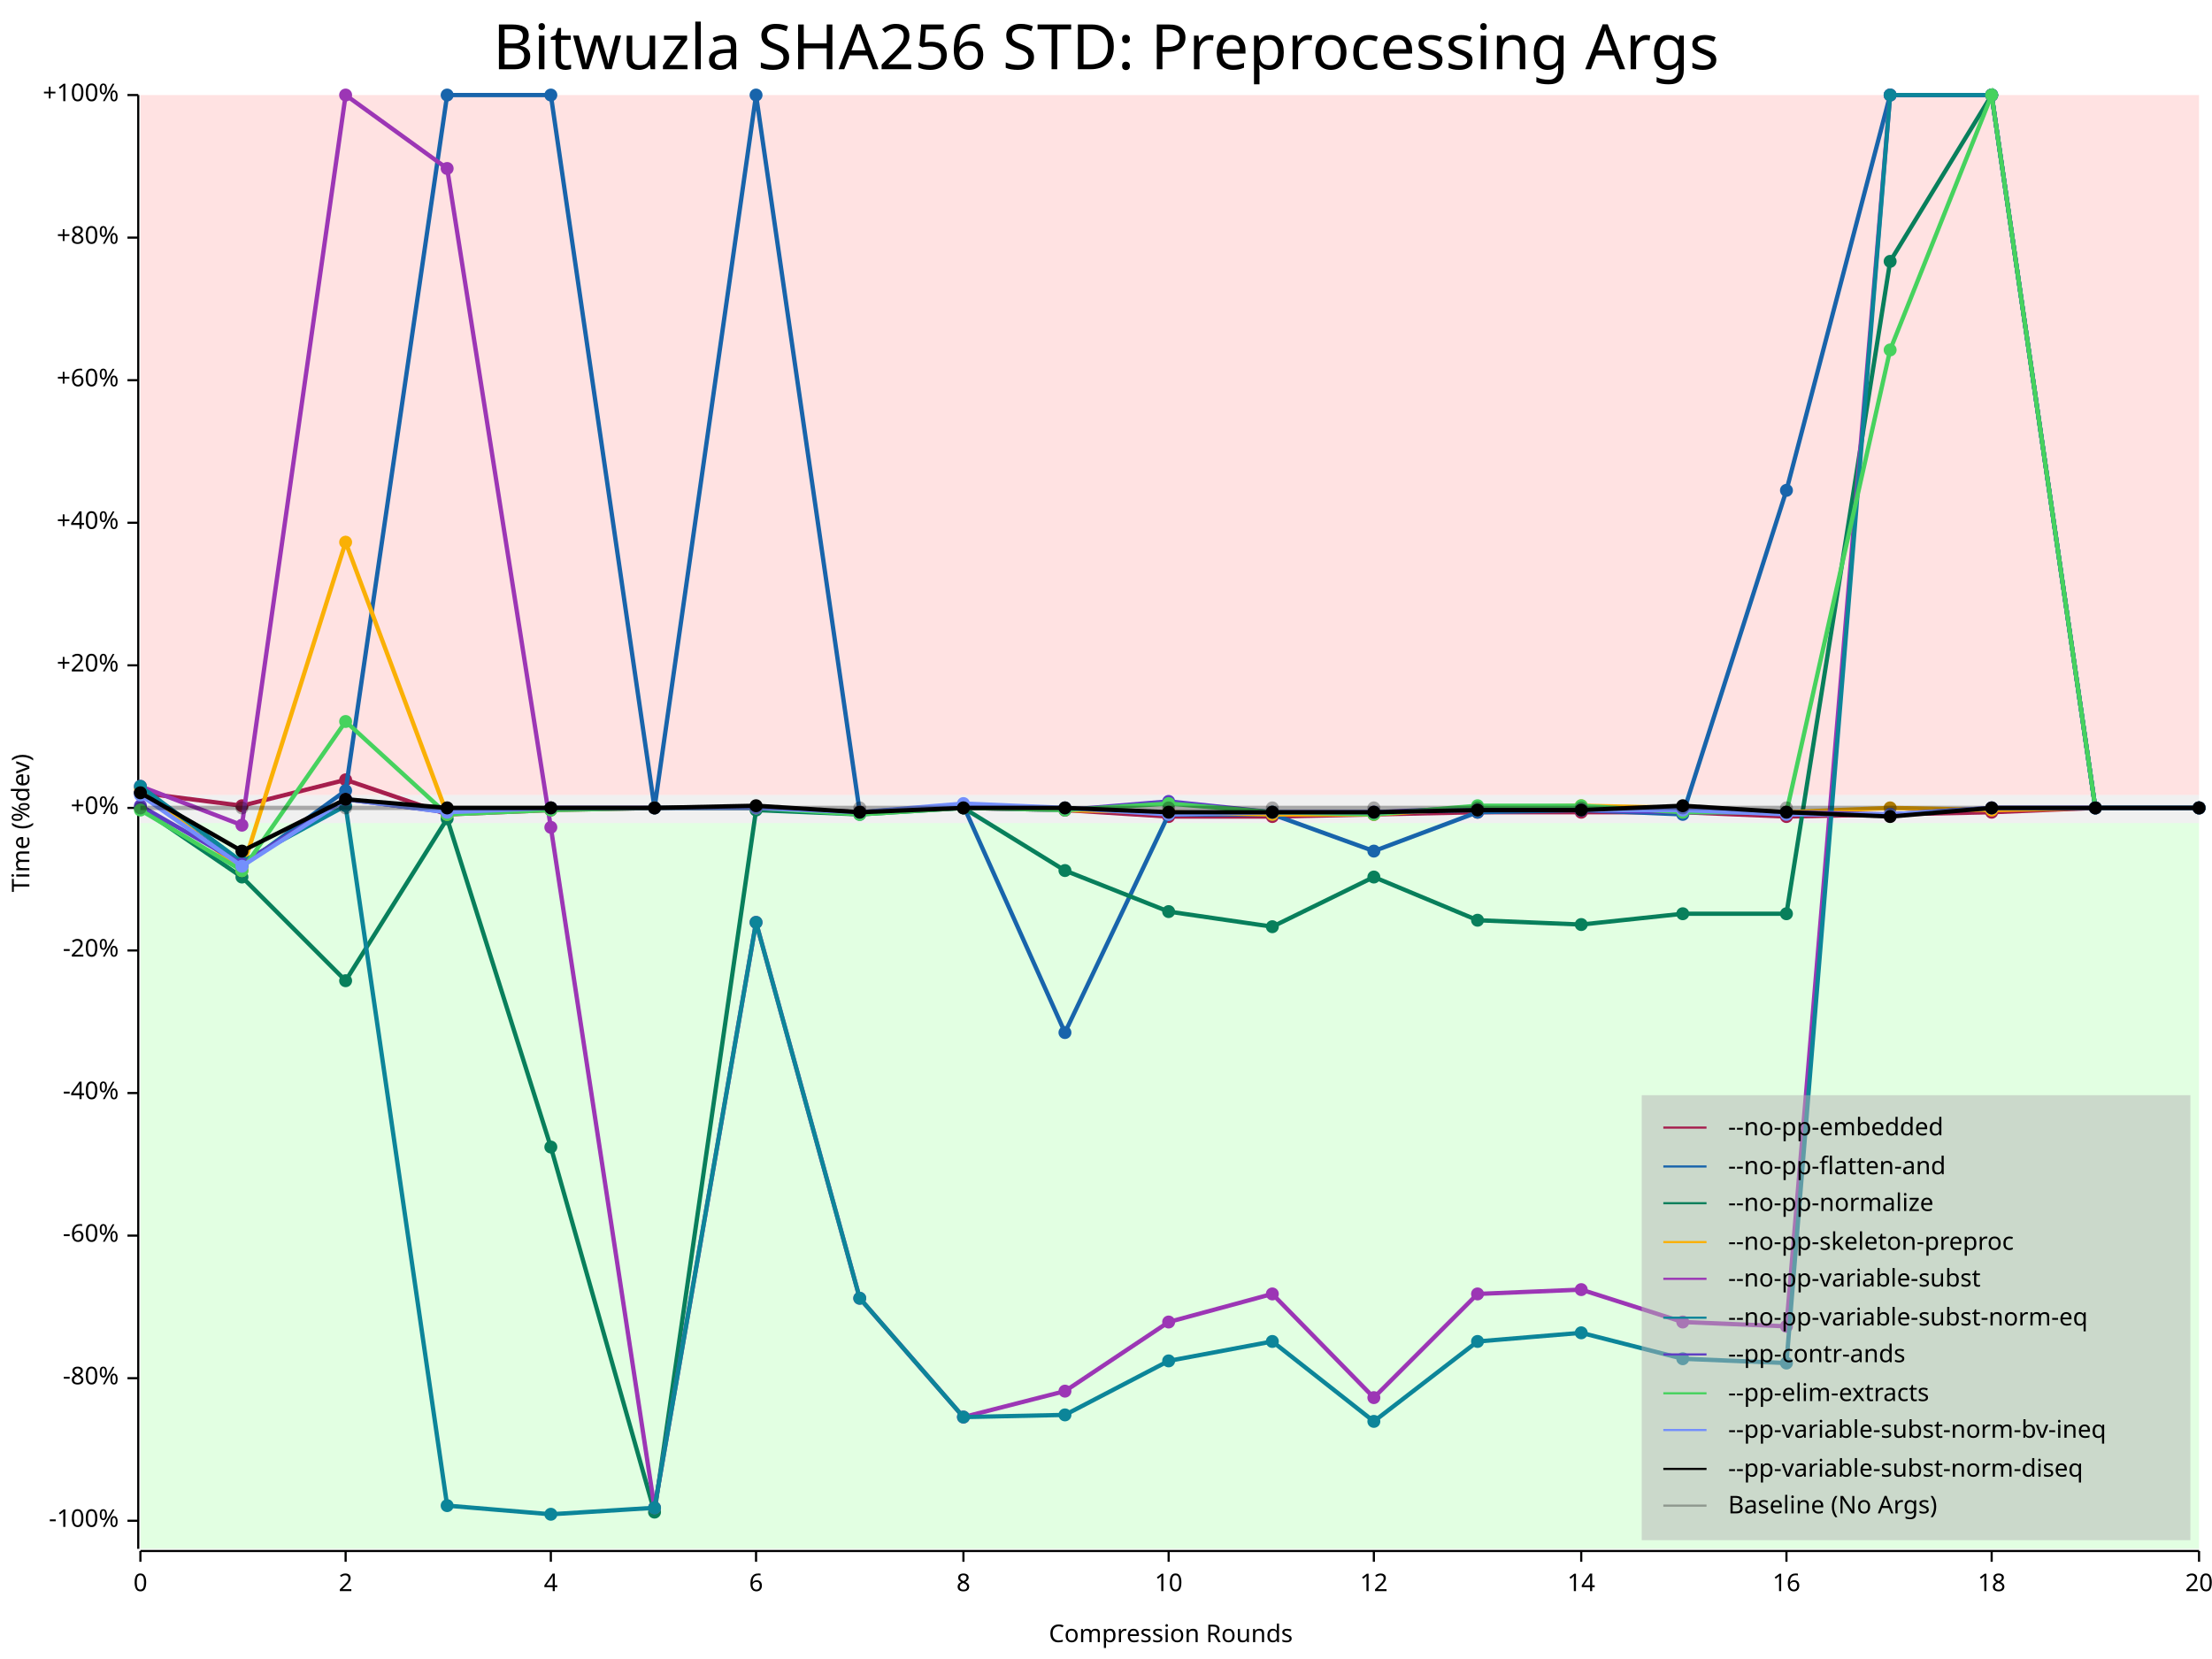
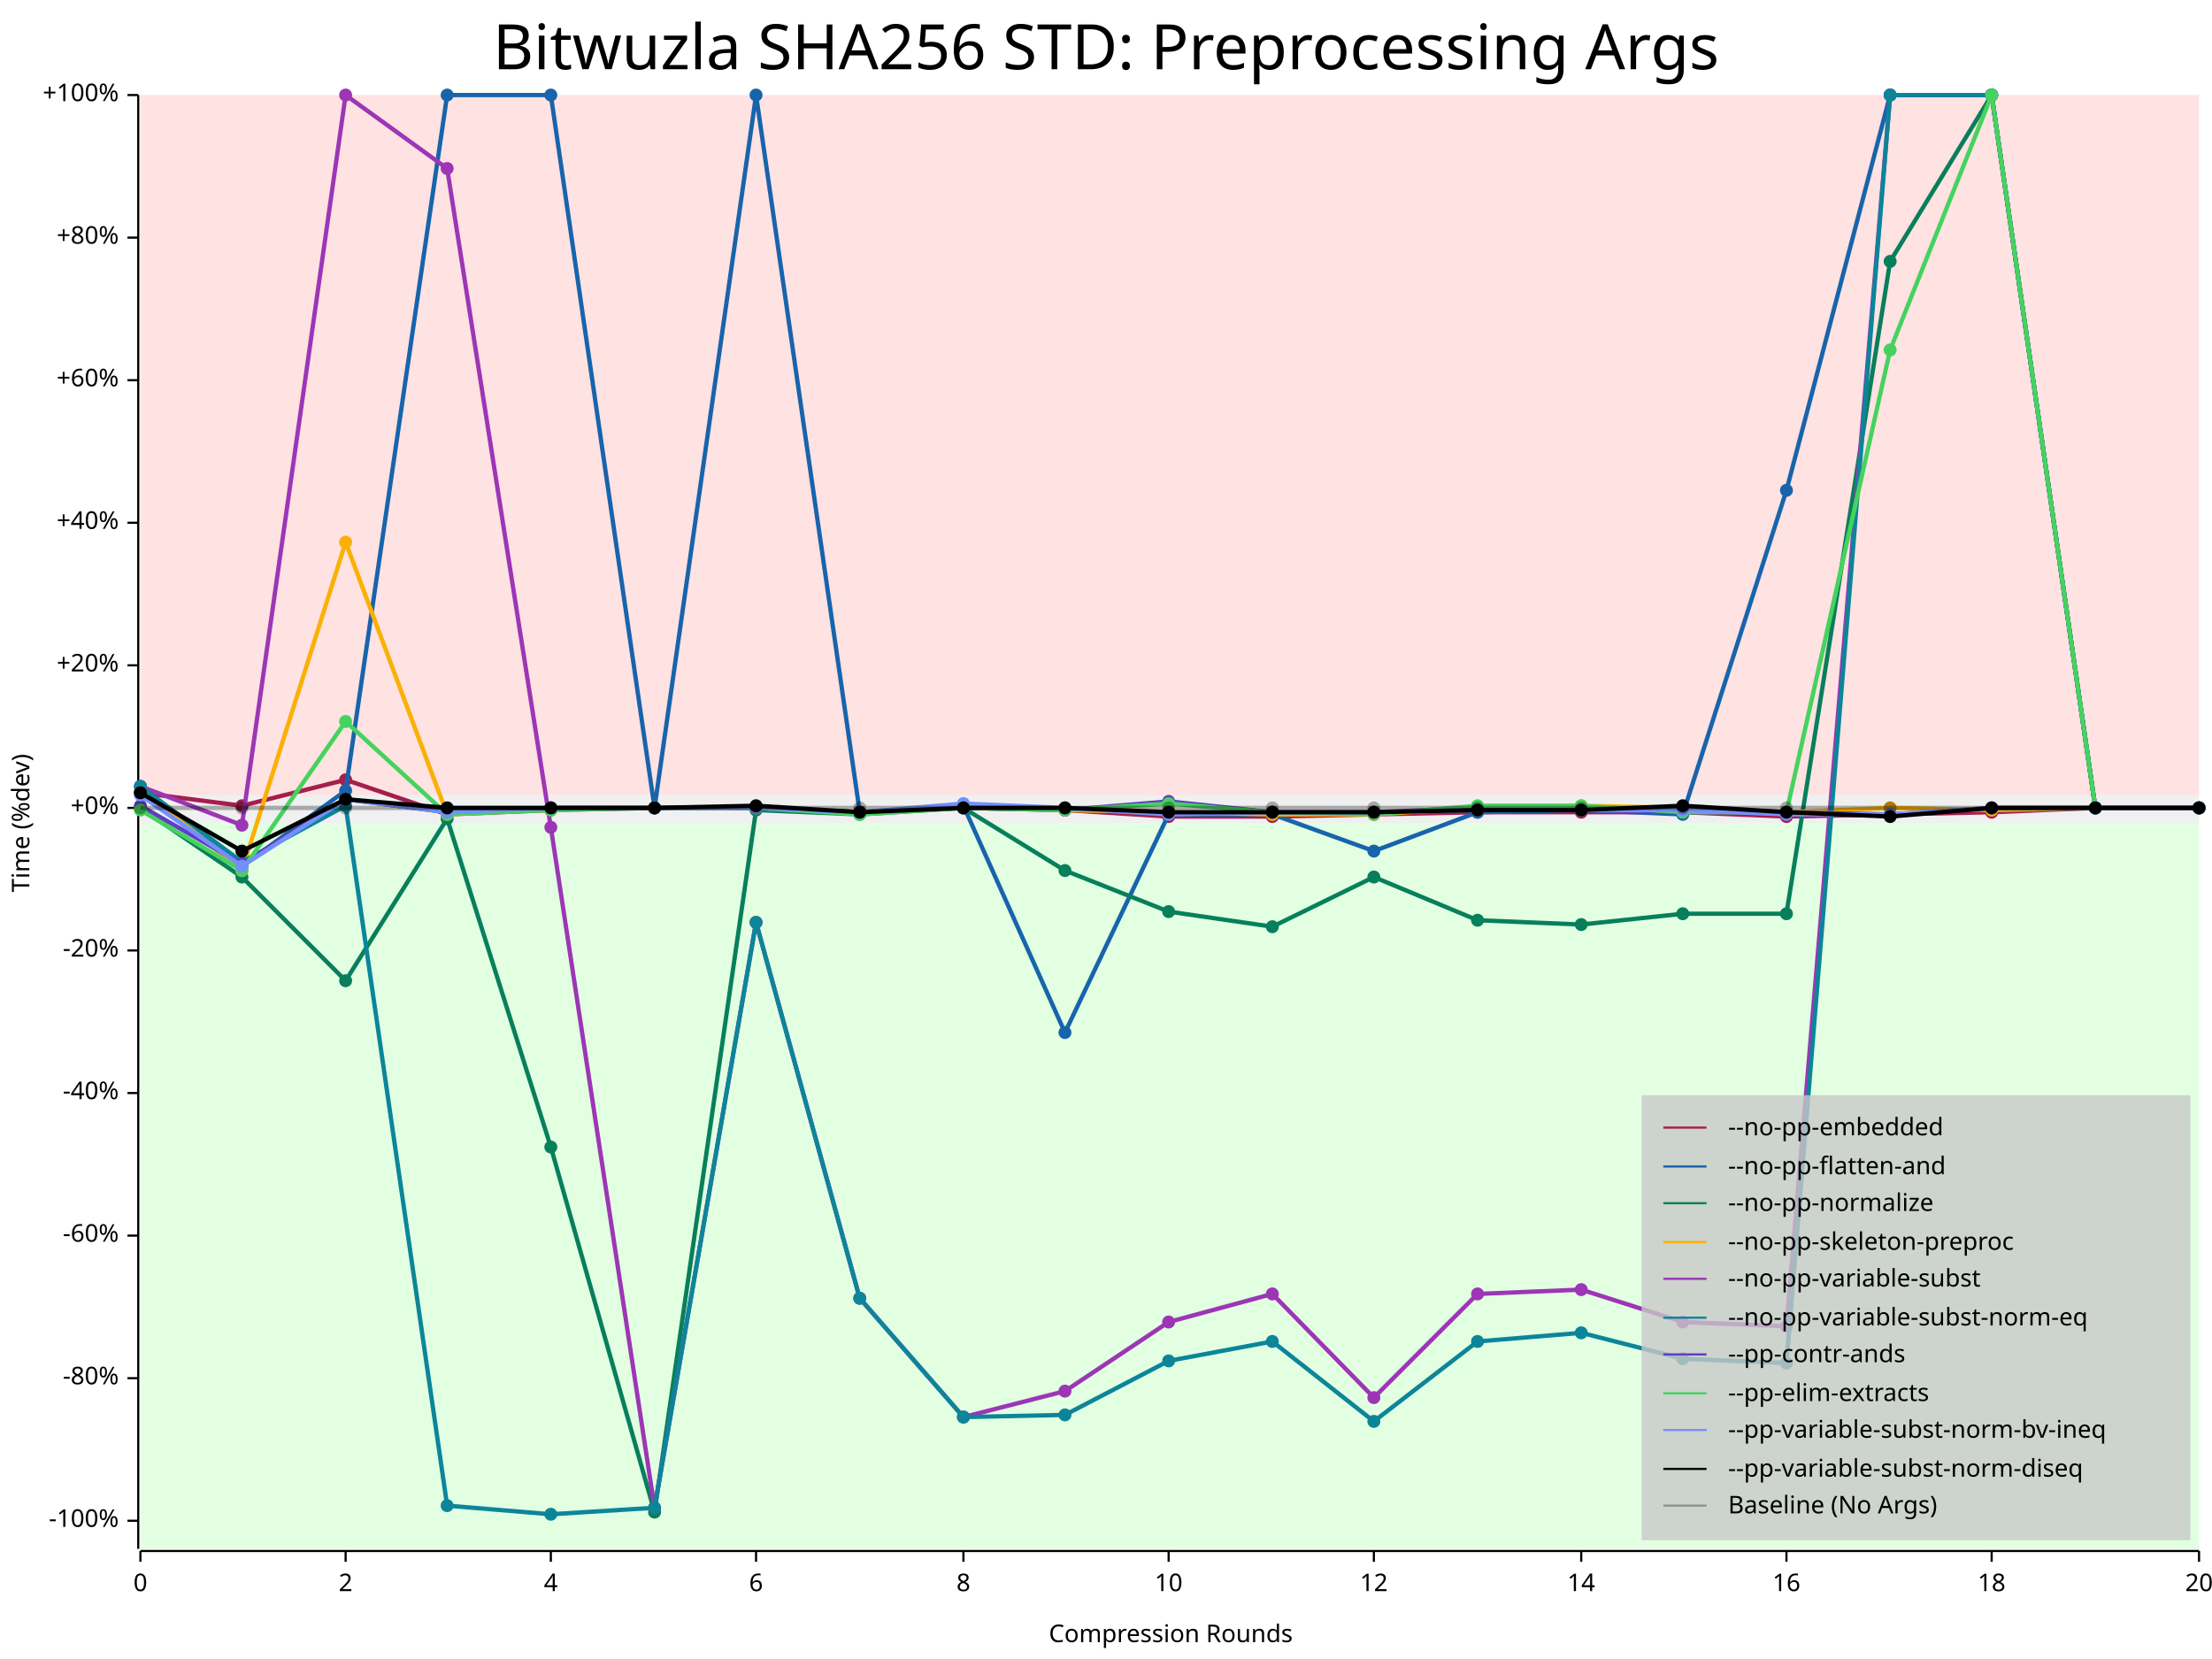
<svg xmlns="http://www.w3.org/2000/svg" width="1024" height="768" viewBox="0 0 1024 768">
  <rect x="0" y="0" width="1024" height="768" opacity="1" fill="#FFFFFF" stroke="none" />
  <text x="512" y="10" dy="0.76em" text-anchor="middle" font-family="noto sans" font-size="29.032" opacity="1" fill="#000000">
Bitwuzla SHA256 STD: Preprocessing Args
</text>
  <rect x="65" y="381" width="953" height="336" opacity="0.4" fill="#B6FFB6" stroke="none" />
  <rect x="65" y="368" width="953" height="13" opacity="0.2" fill="#B6B6B6" stroke="none" />
  <rect x="65" y="44" width="953" height="324" opacity="0.4" fill="#FFB6B6" stroke="none" />
  <text x="542" y="763" dy="-0.5ex" text-anchor="middle" font-family="noto sans" font-size="11.29" opacity="1" fill="#000000">
Compression Rounds
</text>
  <polyline fill="none" opacity="1" stroke="#000000" stroke-width="1" points="65,718 1018,718 " />
  <text x="65" y="728" dy="0.76em" text-anchor="middle" font-family="noto sans" font-size="11.29" opacity="1" fill="#000000">
0
</text>
  <polyline fill="none" opacity="1" stroke="#000000" stroke-width="1" points="65,718 65,723 " />
  <text x="160" y="728" dy="0.76em" text-anchor="middle" font-family="noto sans" font-size="11.29" opacity="1" fill="#000000">
2
</text>
  <polyline fill="none" opacity="1" stroke="#000000" stroke-width="1" points="160,718 160,723 " />
  <text x="255" y="728" dy="0.76em" text-anchor="middle" font-family="noto sans" font-size="11.29" opacity="1" fill="#000000">
4
</text>
  <polyline fill="none" opacity="1" stroke="#000000" stroke-width="1" points="255,718 255,723 " />
  <text x="350" y="728" dy="0.76em" text-anchor="middle" font-family="noto sans" font-size="11.29" opacity="1" fill="#000000">
6
</text>
  <polyline fill="none" opacity="1" stroke="#000000" stroke-width="1" points="350,718 350,723 " />
  <text x="446" y="728" dy="0.76em" text-anchor="middle" font-family="noto sans" font-size="11.29" opacity="1" fill="#000000">
8
</text>
  <polyline fill="none" opacity="1" stroke="#000000" stroke-width="1" points="446,718 446,723 " />
  <text x="541" y="728" dy="0.76em" text-anchor="middle" font-family="noto sans" font-size="11.29" opacity="1" fill="#000000">
10
</text>
  <polyline fill="none" opacity="1" stroke="#000000" stroke-width="1" points="541,718 541,723 " />
  <text x="636" y="728" dy="0.76em" text-anchor="middle" font-family="noto sans" font-size="11.29" opacity="1" fill="#000000">
12
</text>
  <polyline fill="none" opacity="1" stroke="#000000" stroke-width="1" points="636,718 636,723 " />
  <text x="732" y="728" dy="0.76em" text-anchor="middle" font-family="noto sans" font-size="11.29" opacity="1" fill="#000000">
14
</text>
  <polyline fill="none" opacity="1" stroke="#000000" stroke-width="1" points="732,718 732,723 " />
  <text x="827" y="728" dy="0.76em" text-anchor="middle" font-family="noto sans" font-size="11.29" opacity="1" fill="#000000">
16
</text>
  <polyline fill="none" opacity="1" stroke="#000000" stroke-width="1" points="827,718 827,723 " />
  <text x="922" y="728" dy="0.76em" text-anchor="middle" font-family="noto sans" font-size="11.29" opacity="1" fill="#000000">
18
</text>
  <polyline fill="none" opacity="1" stroke="#000000" stroke-width="1" points="922,718 922,723 " />
  <text x="1018" y="728" dy="0.76em" text-anchor="middle" font-family="noto sans" font-size="11.29" opacity="1" fill="#000000">
20
</text>
  <polyline fill="none" opacity="1" stroke="#000000" stroke-width="1" points="1018,718 1018,723 " />
  <text x="5" y="381" dy="0.76em" text-anchor="middle" font-family="noto sans" font-size="11.29" opacity="1" fill="#000000" transform="rotate(270, 5, 381)">
Time (%dev)
</text>
  <polyline fill="none" opacity="1" stroke="#000000" stroke-width="1" points="64,44 64,717 " />
  <text x="55" y="704" dy="0.5ex" text-anchor="end" font-family="noto sans" font-size="11.29" opacity="1" fill="#000000">
-100%
</text>
  <polyline fill="none" opacity="1" stroke="#000000" stroke-width="1" points="59,704 64,704 " />
  <text x="55" y="638" dy="0.5ex" text-anchor="end" font-family="noto sans" font-size="11.29" opacity="1" fill="#000000">
-80%
</text>
  <polyline fill="none" opacity="1" stroke="#000000" stroke-width="1" points="59,638 64,638 " />
  <text x="55" y="572" dy="0.5ex" text-anchor="end" font-family="noto sans" font-size="11.29" opacity="1" fill="#000000">
-60%
</text>
  <polyline fill="none" opacity="1" stroke="#000000" stroke-width="1" points="59,572 64,572 " />
  <text x="55" y="506" dy="0.5ex" text-anchor="end" font-family="noto sans" font-size="11.29" opacity="1" fill="#000000">
-40%
</text>
  <polyline fill="none" opacity="1" stroke="#000000" stroke-width="1" points="59,506 64,506 " />
  <text x="55" y="440" dy="0.5ex" text-anchor="end" font-family="noto sans" font-size="11.29" opacity="1" fill="#000000">
-20%
</text>
  <polyline fill="none" opacity="1" stroke="#000000" stroke-width="1" points="59,440 64,440 " />
  <text x="55" y="374" dy="0.5ex" text-anchor="end" font-family="noto sans" font-size="11.29" opacity="1" fill="#000000">
+0%
</text>
  <polyline fill="none" opacity="1" stroke="#000000" stroke-width="1" points="59,374 64,374 " />
  <text x="55" y="308" dy="0.5ex" text-anchor="end" font-family="noto sans" font-size="11.29" opacity="1" fill="#000000">
+20%
</text>
  <polyline fill="none" opacity="1" stroke="#000000" stroke-width="1" points="59,308 64,308 " />
  <text x="55" y="242" dy="0.5ex" text-anchor="end" font-family="noto sans" font-size="11.29" opacity="1" fill="#000000">
+40%
</text>
  <polyline fill="none" opacity="1" stroke="#000000" stroke-width="1" points="59,242 64,242 " />
  <text x="55" y="176" dy="0.5ex" text-anchor="end" font-family="noto sans" font-size="11.29" opacity="1" fill="#000000">
+60%
</text>
  <polyline fill="none" opacity="1" stroke="#000000" stroke-width="1" points="59,176 64,176 " />
  <text x="55" y="110" dy="0.5ex" text-anchor="end" font-family="noto sans" font-size="11.29" opacity="1" fill="#000000">
+80%
</text>
  <polyline fill="none" opacity="1" stroke="#000000" stroke-width="1" points="59,110 64,110 " />
  <text x="55" y="44" dy="0.5ex" text-anchor="end" font-family="noto sans" font-size="11.29" opacity="1" fill="#000000">
+100%
</text>
  <polyline fill="none" opacity="1" stroke="#000000" stroke-width="1" points="59,44 64,44 " />
  <polyline fill="none" opacity="1" stroke="#A61E4D" stroke-width="2" points="65,367 112,373 160,361 207,377 255,375 303,374 350,374 398,376 446,374 493,375 541,378 589,378 636,377 684,376 732,376 779,376 827,378 875,377 922,376 970,374 1018,374 " />
  <circle cx="65" cy="367" r="3" opacity="1" fill="#A61E4D" stroke="none" stroke-width="1" />
  <circle cx="112" cy="373" r="3" opacity="1" fill="#A61E4D" stroke="none" stroke-width="1" />
  <circle cx="160" cy="361" r="3" opacity="1" fill="#A61E4D" stroke="none" stroke-width="1" />
  <circle cx="207" cy="377" r="3" opacity="1" fill="#A61E4D" stroke="none" stroke-width="1" />
  <circle cx="255" cy="375" r="3" opacity="1" fill="#A61E4D" stroke="none" stroke-width="1" />
  <circle cx="303" cy="374" r="3" opacity="1" fill="#A61E4D" stroke="none" stroke-width="1" />
  <circle cx="350" cy="374" r="3" opacity="1" fill="#A61E4D" stroke="none" stroke-width="1" />
  <circle cx="398" cy="376" r="3" opacity="1" fill="#A61E4D" stroke="none" stroke-width="1" />
  <circle cx="446" cy="374" r="3" opacity="1" fill="#A61E4D" stroke="none" stroke-width="1" />
  <circle cx="493" cy="375" r="3" opacity="1" fill="#A61E4D" stroke="none" stroke-width="1" />
  <circle cx="541" cy="378" r="3" opacity="1" fill="#A61E4D" stroke="none" stroke-width="1" />
  <circle cx="589" cy="378" r="3" opacity="1" fill="#A61E4D" stroke="none" stroke-width="1" />
  <circle cx="636" cy="377" r="3" opacity="1" fill="#A61E4D" stroke="none" stroke-width="1" />
  <circle cx="684" cy="376" r="3" opacity="1" fill="#A61E4D" stroke="none" stroke-width="1" />
  <circle cx="732" cy="376" r="3" opacity="1" fill="#A61E4D" stroke="none" stroke-width="1" />
  <circle cx="779" cy="376" r="3" opacity="1" fill="#A61E4D" stroke="none" stroke-width="1" />
  <circle cx="827" cy="378" r="3" opacity="1" fill="#A61E4D" stroke="none" stroke-width="1" />
  <circle cx="875" cy="377" r="3" opacity="1" fill="#A61E4D" stroke="none" stroke-width="1" />
  <circle cx="922" cy="376" r="3" opacity="1" fill="#A61E4D" stroke="none" stroke-width="1" />
  <circle cx="970" cy="374" r="3" opacity="1" fill="#A61E4D" stroke="none" stroke-width="1" />
  <circle cx="1018" cy="374" r="3" opacity="1" fill="#A61E4D" stroke="none" stroke-width="1" />
  <polyline fill="none" opacity="1" stroke="#1864AB" stroke-width="2" points="65,367 112,401 160,366 207,44 255,44 303,374 350,44 398,376 446,373 493,478 541,377 589,377 636,394 684,376 732,375 779,377 827,227 875,44 922,44 970,374 1018,374 " />
  <circle cx="65" cy="367" r="3" opacity="1" fill="#1864AB" stroke="none" stroke-width="1" />
  <circle cx="112" cy="401" r="3" opacity="1" fill="#1864AB" stroke="none" stroke-width="1" />
  <circle cx="160" cy="366" r="3" opacity="1" fill="#1864AB" stroke="none" stroke-width="1" />
  <circle cx="207" cy="44" r="3" opacity="1" fill="#1864AB" stroke="none" stroke-width="1" />
  <circle cx="255" cy="44" r="3" opacity="1" fill="#1864AB" stroke="none" stroke-width="1" />
  <circle cx="303" cy="374" r="3" opacity="1" fill="#1864AB" stroke="none" stroke-width="1" />
  <circle cx="350" cy="44" r="3" opacity="1" fill="#1864AB" stroke="none" stroke-width="1" />
  <circle cx="398" cy="376" r="3" opacity="1" fill="#1864AB" stroke="none" stroke-width="1" />
  <circle cx="446" cy="373" r="3" opacity="1" fill="#1864AB" stroke="none" stroke-width="1" />
  <circle cx="493" cy="478" r="3" opacity="1" fill="#1864AB" stroke="none" stroke-width="1" />
  <circle cx="541" cy="377" r="3" opacity="1" fill="#1864AB" stroke="none" stroke-width="1" />
  <circle cx="589" cy="377" r="3" opacity="1" fill="#1864AB" stroke="none" stroke-width="1" />
  <circle cx="636" cy="394" r="3" opacity="1" fill="#1864AB" stroke="none" stroke-width="1" />
  <circle cx="684" cy="376" r="3" opacity="1" fill="#1864AB" stroke="none" stroke-width="1" />
  <circle cx="732" cy="375" r="3" opacity="1" fill="#1864AB" stroke="none" stroke-width="1" />
  <circle cx="779" cy="377" r="3" opacity="1" fill="#1864AB" stroke="none" stroke-width="1" />
  <circle cx="827" cy="227" r="3" opacity="1" fill="#1864AB" stroke="none" stroke-width="1" />
  <circle cx="875" cy="44" r="3" opacity="1" fill="#1864AB" stroke="none" stroke-width="1" />
  <circle cx="922" cy="44" r="3" opacity="1" fill="#1864AB" stroke="none" stroke-width="1" />
  <circle cx="970" cy="374" r="3" opacity="1" fill="#1864AB" stroke="none" stroke-width="1" />
  <circle cx="1018" cy="374" r="3" opacity="1" fill="#1864AB" stroke="none" stroke-width="1" />
  <polyline fill="none" opacity="1" stroke="#087F5B" stroke-width="2" points="65,374 112,406 160,454 207,379 255,531 303,700 350,375 398,377 446,374 493,403 541,422 589,429 636,406 684,426 732,428 779,423 827,423 875,121 922,44 970,374 1018,374 " />
  <circle cx="65" cy="374" r="3" opacity="1" fill="#087F5B" stroke="none" stroke-width="1" />
  <circle cx="112" cy="406" r="3" opacity="1" fill="#087F5B" stroke="none" stroke-width="1" />
  <circle cx="160" cy="454" r="3" opacity="1" fill="#087F5B" stroke="none" stroke-width="1" />
  <circle cx="207" cy="379" r="3" opacity="1" fill="#087F5B" stroke="none" stroke-width="1" />
  <circle cx="255" cy="531" r="3" opacity="1" fill="#087F5B" stroke="none" stroke-width="1" />
  <circle cx="303" cy="700" r="3" opacity="1" fill="#087F5B" stroke="none" stroke-width="1" />
  <circle cx="350" cy="375" r="3" opacity="1" fill="#087F5B" stroke="none" stroke-width="1" />
  <circle cx="398" cy="377" r="3" opacity="1" fill="#087F5B" stroke="none" stroke-width="1" />
  <circle cx="446" cy="374" r="3" opacity="1" fill="#087F5B" stroke="none" stroke-width="1" />
  <circle cx="493" cy="403" r="3" opacity="1" fill="#087F5B" stroke="none" stroke-width="1" />
  <circle cx="541" cy="422" r="3" opacity="1" fill="#087F5B" stroke="none" stroke-width="1" />
  <circle cx="589" cy="429" r="3" opacity="1" fill="#087F5B" stroke="none" stroke-width="1" />
  <circle cx="636" cy="406" r="3" opacity="1" fill="#087F5B" stroke="none" stroke-width="1" />
  <circle cx="684" cy="426" r="3" opacity="1" fill="#087F5B" stroke="none" stroke-width="1" />
  <circle cx="732" cy="428" r="3" opacity="1" fill="#087F5B" stroke="none" stroke-width="1" />
  <circle cx="779" cy="423" r="3" opacity="1" fill="#087F5B" stroke="none" stroke-width="1" />
  <circle cx="827" cy="423" r="3" opacity="1" fill="#087F5B" stroke="none" stroke-width="1" />
  <circle cx="875" cy="121" r="3" opacity="1" fill="#087F5B" stroke="none" stroke-width="1" />
  <circle cx="922" cy="44" r="3" opacity="1" fill="#087F5B" stroke="none" stroke-width="1" />
  <circle cx="970" cy="374" r="3" opacity="1" fill="#087F5B" stroke="none" stroke-width="1" />
  <circle cx="1018" cy="374" r="3" opacity="1" fill="#087F5B" stroke="none" stroke-width="1" />
  <polyline fill="none" opacity="1" stroke="#FAB005" stroke-width="2" points="65,365 112,403 160,251 207,377 255,374 303,374 350,374 398,376 446,373 493,375 541,376 589,377 636,377 684,374 732,373 779,374 827,376 875,374 922,375 970,374 1018,374 " />
  <circle cx="65" cy="365" r="3" opacity="1" fill="#FAB005" stroke="none" stroke-width="1" />
  <circle cx="112" cy="403" r="3" opacity="1" fill="#FAB005" stroke="none" stroke-width="1" />
  <circle cx="160" cy="251" r="3" opacity="1" fill="#FAB005" stroke="none" stroke-width="1" />
  <circle cx="207" cy="377" r="3" opacity="1" fill="#FAB005" stroke="none" stroke-width="1" />
  <circle cx="255" cy="374" r="3" opacity="1" fill="#FAB005" stroke="none" stroke-width="1" />
  <circle cx="303" cy="374" r="3" opacity="1" fill="#FAB005" stroke="none" stroke-width="1" />
  <circle cx="350" cy="374" r="3" opacity="1" fill="#FAB005" stroke="none" stroke-width="1" />
  <circle cx="398" cy="376" r="3" opacity="1" fill="#FAB005" stroke="none" stroke-width="1" />
  <circle cx="446" cy="373" r="3" opacity="1" fill="#FAB005" stroke="none" stroke-width="1" />
  <circle cx="493" cy="375" r="3" opacity="1" fill="#FAB005" stroke="none" stroke-width="1" />
  <circle cx="541" cy="376" r="3" opacity="1" fill="#FAB005" stroke="none" stroke-width="1" />
  <circle cx="589" cy="377" r="3" opacity="1" fill="#FAB005" stroke="none" stroke-width="1" />
  <circle cx="636" cy="377" r="3" opacity="1" fill="#FAB005" stroke="none" stroke-width="1" />
  <circle cx="684" cy="374" r="3" opacity="1" fill="#FAB005" stroke="none" stroke-width="1" />
  <circle cx="732" cy="373" r="3" opacity="1" fill="#FAB005" stroke="none" stroke-width="1" />
  <circle cx="779" cy="374" r="3" opacity="1" fill="#FAB005" stroke="none" stroke-width="1" />
  <circle cx="827" cy="376" r="3" opacity="1" fill="#FAB005" stroke="none" stroke-width="1" />
  <circle cx="875" cy="374" r="3" opacity="1" fill="#FAB005" stroke="none" stroke-width="1" />
  <circle cx="922" cy="375" r="3" opacity="1" fill="#FAB005" stroke="none" stroke-width="1" />
  <circle cx="970" cy="374" r="3" opacity="1" fill="#FAB005" stroke="none" stroke-width="1" />
  <circle cx="1018" cy="374" r="3" opacity="1" fill="#FAB005" stroke="none" stroke-width="1" />
  <polyline fill="none" opacity="1" stroke="#9C36B5" stroke-width="2" points="65,364 112,382 160,44 207,78 255,383 303,698 350,427 398,601 446,656 493,644 541,612 589,599 636,647 684,599 732,597 779,612 827,614 875,44 922,44 970,374 1018,374 " />
  <circle cx="65" cy="364" r="3" opacity="1" fill="#9C36B5" stroke="none" stroke-width="1" />
  <circle cx="112" cy="382" r="3" opacity="1" fill="#9C36B5" stroke="none" stroke-width="1" />
  <circle cx="160" cy="44" r="3" opacity="1" fill="#9C36B5" stroke="none" stroke-width="1" />
  <circle cx="207" cy="78" r="3" opacity="1" fill="#9C36B5" stroke="none" stroke-width="1" />
  <circle cx="255" cy="383" r="3" opacity="1" fill="#9C36B5" stroke="none" stroke-width="1" />
  <circle cx="303" cy="698" r="3" opacity="1" fill="#9C36B5" stroke="none" stroke-width="1" />
  <circle cx="350" cy="427" r="3" opacity="1" fill="#9C36B5" stroke="none" stroke-width="1" />
  <circle cx="398" cy="601" r="3" opacity="1" fill="#9C36B5" stroke="none" stroke-width="1" />
  <circle cx="446" cy="656" r="3" opacity="1" fill="#9C36B5" stroke="none" stroke-width="1" />
  <circle cx="493" cy="644" r="3" opacity="1" fill="#9C36B5" stroke="none" stroke-width="1" />
  <circle cx="541" cy="612" r="3" opacity="1" fill="#9C36B5" stroke="none" stroke-width="1" />
  <circle cx="589" cy="599" r="3" opacity="1" fill="#9C36B5" stroke="none" stroke-width="1" />
  <circle cx="636" cy="647" r="3" opacity="1" fill="#9C36B5" stroke="none" stroke-width="1" />
  <circle cx="684" cy="599" r="3" opacity="1" fill="#9C36B5" stroke="none" stroke-width="1" />
  <circle cx="732" cy="597" r="3" opacity="1" fill="#9C36B5" stroke="none" stroke-width="1" />
  <circle cx="779" cy="612" r="3" opacity="1" fill="#9C36B5" stroke="none" stroke-width="1" />
  <circle cx="827" cy="614" r="3" opacity="1" fill="#9C36B5" stroke="none" stroke-width="1" />
  <circle cx="875" cy="44" r="3" opacity="1" fill="#9C36B5" stroke="none" stroke-width="1" />
  <circle cx="922" cy="44" r="3" opacity="1" fill="#9C36B5" stroke="none" stroke-width="1" />
  <circle cx="970" cy="374" r="3" opacity="1" fill="#9C36B5" stroke="none" stroke-width="1" />
  <circle cx="1018" cy="374" r="3" opacity="1" fill="#9C36B5" stroke="none" stroke-width="1" />
  <polyline fill="none" opacity="1" stroke="#0C8599" stroke-width="2" points="65,364 112,399 160,373 207,697 255,701 303,698 350,427 398,601 446,656 493,655 541,630 589,621 636,658 684,621 732,617 779,629 827,631 875,44 922,44 970,374 1018,374 " />
  <circle cx="65" cy="364" r="3" opacity="1" fill="#0C8599" stroke="none" stroke-width="1" />
  <circle cx="112" cy="399" r="3" opacity="1" fill="#0C8599" stroke="none" stroke-width="1" />
  <circle cx="160" cy="373" r="3" opacity="1" fill="#0C8599" stroke="none" stroke-width="1" />
  <circle cx="207" cy="697" r="3" opacity="1" fill="#0C8599" stroke="none" stroke-width="1" />
  <circle cx="255" cy="701" r="3" opacity="1" fill="#0C8599" stroke="none" stroke-width="1" />
  <circle cx="303" cy="698" r="3" opacity="1" fill="#0C8599" stroke="none" stroke-width="1" />
  <circle cx="350" cy="427" r="3" opacity="1" fill="#0C8599" stroke="none" stroke-width="1" />
  <circle cx="398" cy="601" r="3" opacity="1" fill="#0C8599" stroke="none" stroke-width="1" />
  <circle cx="446" cy="656" r="3" opacity="1" fill="#0C8599" stroke="none" stroke-width="1" />
  <circle cx="493" cy="655" r="3" opacity="1" fill="#0C8599" stroke="none" stroke-width="1" />
  <circle cx="541" cy="630" r="3" opacity="1" fill="#0C8599" stroke="none" stroke-width="1" />
  <circle cx="589" cy="621" r="3" opacity="1" fill="#0C8599" stroke="none" stroke-width="1" />
  <circle cx="636" cy="658" r="3" opacity="1" fill="#0C8599" stroke="none" stroke-width="1" />
  <circle cx="684" cy="621" r="3" opacity="1" fill="#0C8599" stroke="none" stroke-width="1" />
  <circle cx="732" cy="617" r="3" opacity="1" fill="#0C8599" stroke="none" stroke-width="1" />
  <circle cx="779" cy="629" r="3" opacity="1" fill="#0C8599" stroke="none" stroke-width="1" />
  <circle cx="827" cy="631" r="3" opacity="1" fill="#0C8599" stroke="none" stroke-width="1" />
  <circle cx="875" cy="44" r="3" opacity="1" fill="#0C8599" stroke="none" stroke-width="1" />
  <circle cx="922" cy="44" r="3" opacity="1" fill="#0C8599" stroke="none" stroke-width="1" />
  <circle cx="970" cy="374" r="3" opacity="1" fill="#0C8599" stroke="none" stroke-width="1" />
  <circle cx="1018" cy="374" r="3" opacity="1" fill="#0C8599" stroke="none" stroke-width="1" />
  <polyline fill="none" opacity="1" stroke="#5F3DC4" stroke-width="2" points="65,373 112,400 160,370 207,376 255,374 303,374 350,374 398,376 446,374 493,375 541,371 589,376 636,376 684,374 732,375 779,376 827,376 875,377 922,374 970,374 1018,374 " />
  <circle cx="65" cy="373" r="3" opacity="1" fill="#5F3DC4" stroke="none" stroke-width="1" />
  <circle cx="112" cy="400" r="3" opacity="1" fill="#5F3DC4" stroke="none" stroke-width="1" />
  <circle cx="160" cy="370" r="3" opacity="1" fill="#5F3DC4" stroke="none" stroke-width="1" />
  <circle cx="207" cy="376" r="3" opacity="1" fill="#5F3DC4" stroke="none" stroke-width="1" />
  <circle cx="255" cy="374" r="3" opacity="1" fill="#5F3DC4" stroke="none" stroke-width="1" />
  <circle cx="303" cy="374" r="3" opacity="1" fill="#5F3DC4" stroke="none" stroke-width="1" />
  <circle cx="350" cy="374" r="3" opacity="1" fill="#5F3DC4" stroke="none" stroke-width="1" />
  <circle cx="398" cy="376" r="3" opacity="1" fill="#5F3DC4" stroke="none" stroke-width="1" />
  <circle cx="446" cy="374" r="3" opacity="1" fill="#5F3DC4" stroke="none" stroke-width="1" />
  <circle cx="493" cy="375" r="3" opacity="1" fill="#5F3DC4" stroke="none" stroke-width="1" />
  <circle cx="541" cy="371" r="3" opacity="1" fill="#5F3DC4" stroke="none" stroke-width="1" />
  <circle cx="589" cy="376" r="3" opacity="1" fill="#5F3DC4" stroke="none" stroke-width="1" />
  <circle cx="636" cy="376" r="3" opacity="1" fill="#5F3DC4" stroke="none" stroke-width="1" />
  <circle cx="684" cy="374" r="3" opacity="1" fill="#5F3DC4" stroke="none" stroke-width="1" />
  <circle cx="732" cy="375" r="3" opacity="1" fill="#5F3DC4" stroke="none" stroke-width="1" />
  <circle cx="779" cy="376" r="3" opacity="1" fill="#5F3DC4" stroke="none" stroke-width="1" />
  <circle cx="827" cy="376" r="3" opacity="1" fill="#5F3DC4" stroke="none" stroke-width="1" />
  <circle cx="875" cy="377" r="3" opacity="1" fill="#5F3DC4" stroke="none" stroke-width="1" />
  <circle cx="922" cy="374" r="3" opacity="1" fill="#5F3DC4" stroke="none" stroke-width="1" />
  <circle cx="970" cy="374" r="3" opacity="1" fill="#5F3DC4" stroke="none" stroke-width="1" />
  <circle cx="1018" cy="374" r="3" opacity="1" fill="#5F3DC4" stroke="none" stroke-width="1" />
  <polyline fill="none" opacity="1" stroke="#46D25E" stroke-width="2" points="65,375 112,403 160,334 207,377 255,375 303,374 350,374 398,377 446,374 493,375 541,372 589,376 636,377 684,373 732,373 779,376 827,376 875,162 922,44 970,374 1018,374 " />
  <circle cx="65" cy="375" r="3" opacity="1" fill="#46D25E" stroke="none" stroke-width="1" />
  <circle cx="112" cy="403" r="3" opacity="1" fill="#46D25E" stroke="none" stroke-width="1" />
  <circle cx="160" cy="334" r="3" opacity="1" fill="#46D25E" stroke="none" stroke-width="1" />
  <circle cx="207" cy="377" r="3" opacity="1" fill="#46D25E" stroke="none" stroke-width="1" />
  <circle cx="255" cy="375" r="3" opacity="1" fill="#46D25E" stroke="none" stroke-width="1" />
  <circle cx="303" cy="374" r="3" opacity="1" fill="#46D25E" stroke="none" stroke-width="1" />
  <circle cx="350" cy="374" r="3" opacity="1" fill="#46D25E" stroke="none" stroke-width="1" />
  <circle cx="398" cy="377" r="3" opacity="1" fill="#46D25E" stroke="none" stroke-width="1" />
  <circle cx="446" cy="374" r="3" opacity="1" fill="#46D25E" stroke="none" stroke-width="1" />
  <circle cx="493" cy="375" r="3" opacity="1" fill="#46D25E" stroke="none" stroke-width="1" />
  <circle cx="541" cy="372" r="3" opacity="1" fill="#46D25E" stroke="none" stroke-width="1" />
  <circle cx="589" cy="376" r="3" opacity="1" fill="#46D25E" stroke="none" stroke-width="1" />
  <circle cx="636" cy="377" r="3" opacity="1" fill="#46D25E" stroke="none" stroke-width="1" />
  <circle cx="684" cy="373" r="3" opacity="1" fill="#46D25E" stroke="none" stroke-width="1" />
  <circle cx="732" cy="373" r="3" opacity="1" fill="#46D25E" stroke="none" stroke-width="1" />
  <circle cx="779" cy="376" r="3" opacity="1" fill="#46D25E" stroke="none" stroke-width="1" />
  <circle cx="827" cy="376" r="3" opacity="1" fill="#46D25E" stroke="none" stroke-width="1" />
  <circle cx="875" cy="162" r="3" opacity="1" fill="#46D25E" stroke="none" stroke-width="1" />
  <circle cx="922" cy="44" r="3" opacity="1" fill="#46D25E" stroke="none" stroke-width="1" />
  <circle cx="970" cy="374" r="3" opacity="1" fill="#46D25E" stroke="none" stroke-width="1" />
  <circle cx="1018" cy="374" r="3" opacity="1" fill="#46D25E" stroke="none" stroke-width="1" />
  <polyline fill="none" opacity="1" stroke="#748FFC" stroke-width="2" points="65,368 112,401 160,370 207,376 255,374 303,374 350,374 398,376 446,372 493,374 541,377 589,376 636,376 684,375 732,375 779,375 827,377 875,377 922,374 970,374 1018,374 " />
  <circle cx="65" cy="368" r="3" opacity="1" fill="#748FFC" stroke="none" stroke-width="1" />
  <circle cx="112" cy="401" r="3" opacity="1" fill="#748FFC" stroke="none" stroke-width="1" />
  <circle cx="160" cy="370" r="3" opacity="1" fill="#748FFC" stroke="none" stroke-width="1" />
  <circle cx="207" cy="376" r="3" opacity="1" fill="#748FFC" stroke="none" stroke-width="1" />
  <circle cx="255" cy="374" r="3" opacity="1" fill="#748FFC" stroke="none" stroke-width="1" />
  <circle cx="303" cy="374" r="3" opacity="1" fill="#748FFC" stroke="none" stroke-width="1" />
  <circle cx="350" cy="374" r="3" opacity="1" fill="#748FFC" stroke="none" stroke-width="1" />
  <circle cx="398" cy="376" r="3" opacity="1" fill="#748FFC" stroke="none" stroke-width="1" />
  <circle cx="446" cy="372" r="3" opacity="1" fill="#748FFC" stroke="none" stroke-width="1" />
  <circle cx="493" cy="374" r="3" opacity="1" fill="#748FFC" stroke="none" stroke-width="1" />
  <circle cx="541" cy="377" r="3" opacity="1" fill="#748FFC" stroke="none" stroke-width="1" />
  <circle cx="589" cy="376" r="3" opacity="1" fill="#748FFC" stroke="none" stroke-width="1" />
  <circle cx="636" cy="376" r="3" opacity="1" fill="#748FFC" stroke="none" stroke-width="1" />
  <circle cx="684" cy="375" r="3" opacity="1" fill="#748FFC" stroke="none" stroke-width="1" />
  <circle cx="732" cy="375" r="3" opacity="1" fill="#748FFC" stroke="none" stroke-width="1" />
  <circle cx="779" cy="375" r="3" opacity="1" fill="#748FFC" stroke="none" stroke-width="1" />
  <circle cx="827" cy="377" r="3" opacity="1" fill="#748FFC" stroke="none" stroke-width="1" />
  <circle cx="875" cy="377" r="3" opacity="1" fill="#748FFC" stroke="none" stroke-width="1" />
  <circle cx="922" cy="374" r="3" opacity="1" fill="#748FFC" stroke="none" stroke-width="1" />
  <circle cx="970" cy="374" r="3" opacity="1" fill="#748FFC" stroke="none" stroke-width="1" />
  <circle cx="1018" cy="374" r="3" opacity="1" fill="#748FFC" stroke="none" stroke-width="1" />
  <polyline fill="none" opacity="1" stroke="#000000" stroke-width="2" points="65,367 112,394 160,370 207,374 255,374 303,374 350,373 398,376 446,374 493,374 541,376 589,376 636,376 684,375 732,375 779,373 827,376 875,378 922,374 970,374 1018,374 " />
  <circle cx="65" cy="367" r="3" opacity="1" fill="#000000" stroke="none" stroke-width="1" />
  <circle cx="112" cy="394" r="3" opacity="1" fill="#000000" stroke="none" stroke-width="1" />
  <circle cx="160" cy="370" r="3" opacity="1" fill="#000000" stroke="none" stroke-width="1" />
  <circle cx="207" cy="374" r="3" opacity="1" fill="#000000" stroke="none" stroke-width="1" />
  <circle cx="255" cy="374" r="3" opacity="1" fill="#000000" stroke="none" stroke-width="1" />
  <circle cx="303" cy="374" r="3" opacity="1" fill="#000000" stroke="none" stroke-width="1" />
  <circle cx="350" cy="373" r="3" opacity="1" fill="#000000" stroke="none" stroke-width="1" />
  <circle cx="398" cy="376" r="3" opacity="1" fill="#000000" stroke="none" stroke-width="1" />
  <circle cx="446" cy="374" r="3" opacity="1" fill="#000000" stroke="none" stroke-width="1" />
  <circle cx="493" cy="374" r="3" opacity="1" fill="#000000" stroke="none" stroke-width="1" />
  <circle cx="541" cy="376" r="3" opacity="1" fill="#000000" stroke="none" stroke-width="1" />
  <circle cx="589" cy="376" r="3" opacity="1" fill="#000000" stroke="none" stroke-width="1" />
  <circle cx="636" cy="376" r="3" opacity="1" fill="#000000" stroke="none" stroke-width="1" />
  <circle cx="684" cy="375" r="3" opacity="1" fill="#000000" stroke="none" stroke-width="1" />
  <circle cx="732" cy="375" r="3" opacity="1" fill="#000000" stroke="none" stroke-width="1" />
  <circle cx="779" cy="373" r="3" opacity="1" fill="#000000" stroke="none" stroke-width="1" />
  <circle cx="827" cy="376" r="3" opacity="1" fill="#000000" stroke="none" stroke-width="1" />
  <circle cx="875" cy="378" r="3" opacity="1" fill="#000000" stroke="none" stroke-width="1" />
  <circle cx="922" cy="374" r="3" opacity="1" fill="#000000" stroke="none" stroke-width="1" />
  <circle cx="970" cy="374" r="3" opacity="1" fill="#000000" stroke="none" stroke-width="1" />
  <circle cx="1018" cy="374" r="3" opacity="1" fill="#000000" stroke="none" stroke-width="1" />
  <polyline fill="none" opacity="0.3" stroke="#000000" stroke-width="2" points="65,374 112,374 160,374 207,374 255,374 303,374 350,374 398,374 446,374 493,374 541,374 589,374 636,374 684,374 732,374 779,374 827,374 875,374 922,374 970,374 1018,374 " />
  <circle cx="65" cy="374" r="3" opacity="0.3" fill="#000000" stroke="none" stroke-width="1" />
  <circle cx="112" cy="374" r="3" opacity="0.3" fill="#000000" stroke="none" stroke-width="1" />
  <circle cx="160" cy="374" r="3" opacity="0.3" fill="#000000" stroke="none" stroke-width="1" />
  <circle cx="207" cy="374" r="3" opacity="0.3" fill="#000000" stroke="none" stroke-width="1" />
  <circle cx="255" cy="374" r="3" opacity="0.3" fill="#000000" stroke="none" stroke-width="1" />
  <circle cx="303" cy="374" r="3" opacity="0.3" fill="#000000" stroke="none" stroke-width="1" />
  <circle cx="350" cy="374" r="3" opacity="0.3" fill="#000000" stroke="none" stroke-width="1" />
  <circle cx="398" cy="374" r="3" opacity="0.3" fill="#000000" stroke="none" stroke-width="1" />
  <circle cx="446" cy="374" r="3" opacity="0.3" fill="#000000" stroke="none" stroke-width="1" />
  <circle cx="493" cy="374" r="3" opacity="0.3" fill="#000000" stroke="none" stroke-width="1" />
  <circle cx="541" cy="374" r="3" opacity="0.3" fill="#000000" stroke="none" stroke-width="1" />
  <circle cx="589" cy="374" r="3" opacity="0.3" fill="#000000" stroke="none" stroke-width="1" />
  <circle cx="636" cy="374" r="3" opacity="0.3" fill="#000000" stroke="none" stroke-width="1" />
  <circle cx="684" cy="374" r="3" opacity="0.3" fill="#000000" stroke="none" stroke-width="1" />
  <circle cx="732" cy="374" r="3" opacity="0.3" fill="#000000" stroke="none" stroke-width="1" />
  <circle cx="779" cy="374" r="3" opacity="0.3" fill="#000000" stroke="none" stroke-width="1" />
  <circle cx="827" cy="374" r="3" opacity="0.3" fill="#000000" stroke="none" stroke-width="1" />
  <circle cx="875" cy="374" r="3" opacity="0.3" fill="#000000" stroke="none" stroke-width="1" />
  <circle cx="922" cy="374" r="3" opacity="0.3" fill="#000000" stroke="none" stroke-width="1" />
  <circle cx="970" cy="374" r="3" opacity="0.3" fill="#000000" stroke="none" stroke-width="1" />
  <circle cx="1018" cy="374" r="3" opacity="0.3" fill="#000000" stroke="none" stroke-width="1" />
-   <rect x="760" y="507" width="254" height="206" opacity="0.5" fill="#B4B4B4" stroke="none" />
+   <rect x="760" y="507" width="254" height="206" opacity="0.8" fill="#C8C8C8" stroke="none" />
  <text x="800" y="517" dy="0.76em" text-anchor="start" font-family="noto sans" font-size="11.29" opacity="1" fill="#000000">
--no-pp-embedded
</text>
  <text x="800" y="535" dy="0.76em" text-anchor="start" font-family="noto sans" font-size="11.29" opacity="1" fill="#000000">
--no-pp-flatten-and
</text>
  <text x="800" y="552" dy="0.76em" text-anchor="start" font-family="noto sans" font-size="11.29" opacity="1" fill="#000000">
--no-pp-normalize
</text>
  <text x="800" y="570" dy="0.76em" text-anchor="start" font-family="noto sans" font-size="11.29" opacity="1" fill="#000000">
--no-pp-skeleton-preproc
</text>
  <text x="800" y="587" dy="0.76em" text-anchor="start" font-family="noto sans" font-size="11.29" opacity="1" fill="#000000">
--no-pp-variable-subst
</text>
  <text x="800" y="605" dy="0.76em" text-anchor="start" font-family="noto sans" font-size="11.29" opacity="1" fill="#000000">
--no-pp-variable-subst-norm-eq
</text>
  <text x="800" y="622" dy="0.76em" text-anchor="start" font-family="noto sans" font-size="11.29" opacity="1" fill="#000000">
--pp-contr-ands
</text>
  <text x="800" y="640" dy="0.76em" text-anchor="start" font-family="noto sans" font-size="11.29" opacity="1" fill="#000000">
--pp-elim-extracts
</text>
  <text x="800" y="657" dy="0.76em" text-anchor="start" font-family="noto sans" font-size="11.29" opacity="1" fill="#000000">
--pp-variable-subst-norm-bv-ineq
</text>
  <text x="800" y="675" dy="0.76em" text-anchor="start" font-family="noto sans" font-size="11.29" opacity="1" fill="#000000">
--pp-variable-subst-norm-diseq
</text>
  <text x="800" y="692" dy="0.76em" text-anchor="start" font-family="noto sans" font-size="11.29" opacity="1" fill="#000000">
Baseline (No Args)
</text>
  <polyline fill="none" opacity="1" stroke="#A61E4D" stroke-width="1" points="770,522 790,522 " />
  <polyline fill="none" opacity="1" stroke="#1864AB" stroke-width="1" points="770,540 790,540 " />
  <polyline fill="none" opacity="1" stroke="#087F5B" stroke-width="1" points="770,557 790,557 " />
  <polyline fill="none" opacity="1" stroke="#FAB005" stroke-width="1" points="770,575 790,575 " />
  <polyline fill="none" opacity="1" stroke="#9C36B5" stroke-width="1" points="770,592 790,592 " />
  <polyline fill="none" opacity="1" stroke="#0C8599" stroke-width="1" points="770,610 790,610 " />
  <polyline fill="none" opacity="1" stroke="#5F3DC4" stroke-width="1" points="770,627 790,627 " />
  <polyline fill="none" opacity="1" stroke="#46D25E" stroke-width="1" points="770,645 790,645 " />
  <polyline fill="none" opacity="1" stroke="#748FFC" stroke-width="1" points="770,662 790,662 " />
  <polyline fill="none" opacity="1" stroke="#000000" stroke-width="1" points="770,680 790,680 " />
  <polyline fill="none" opacity="0.3" stroke="#000000" stroke-width="1" points="770,697 790,697 " />
</svg>
